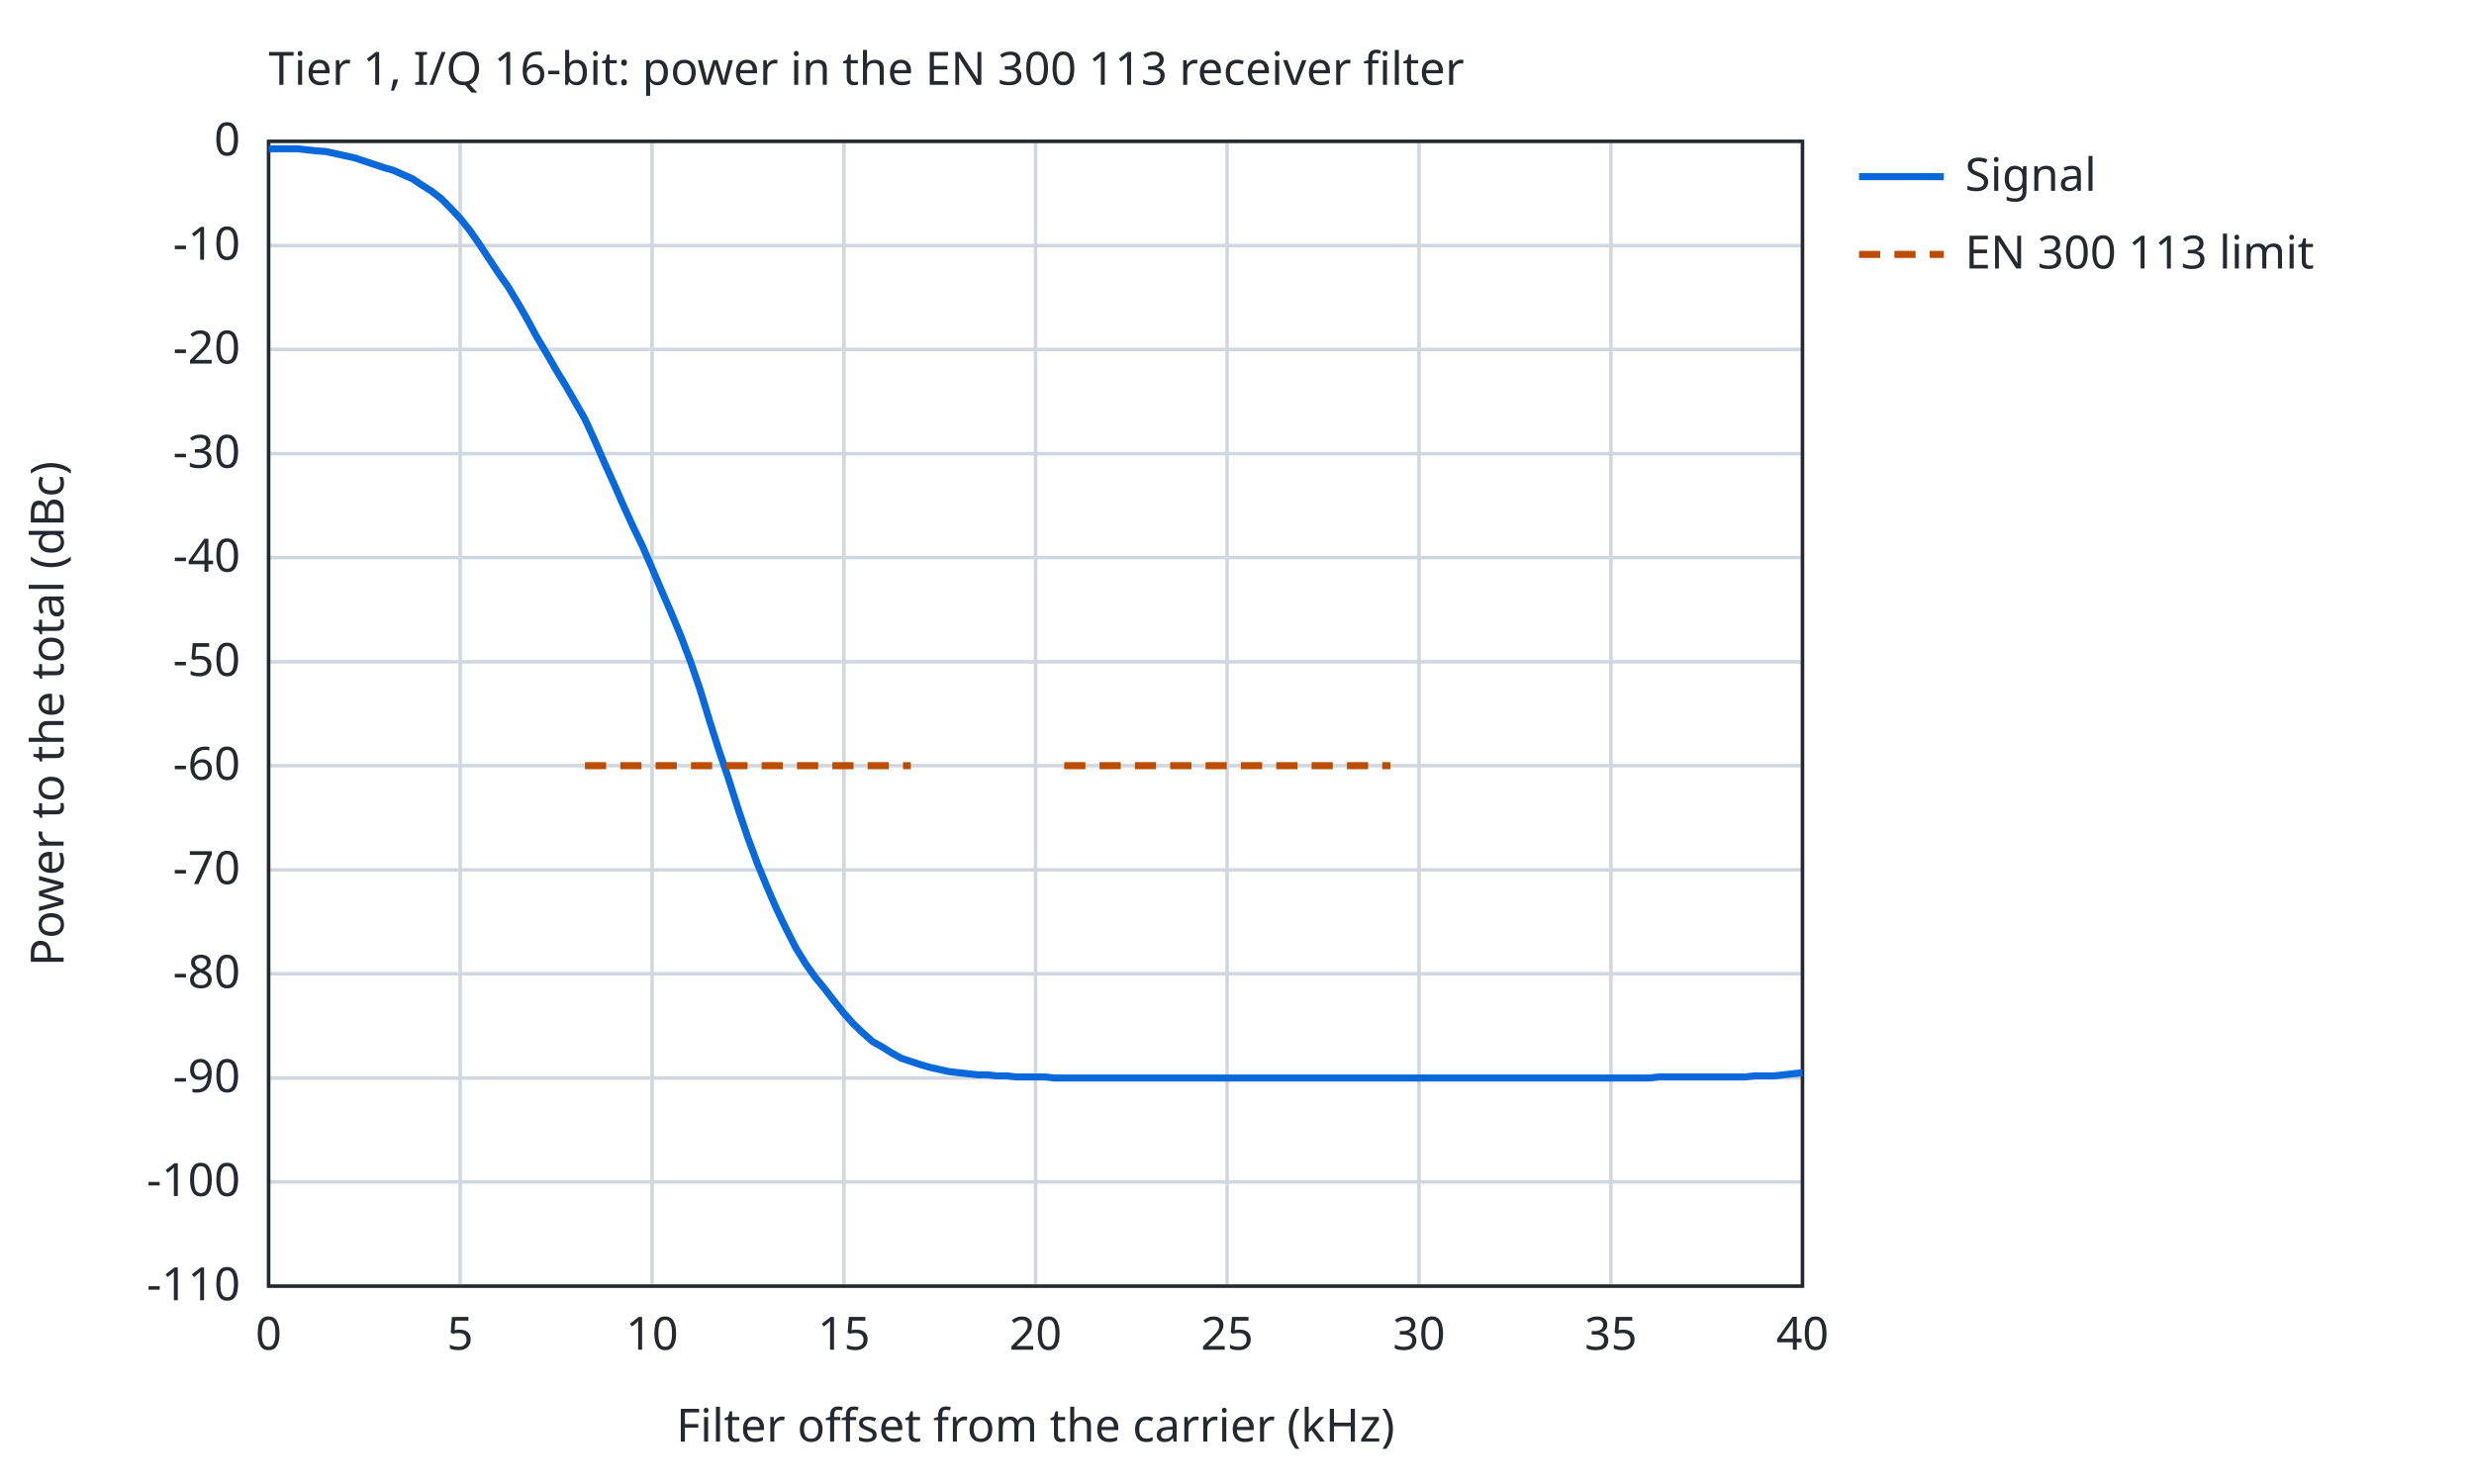
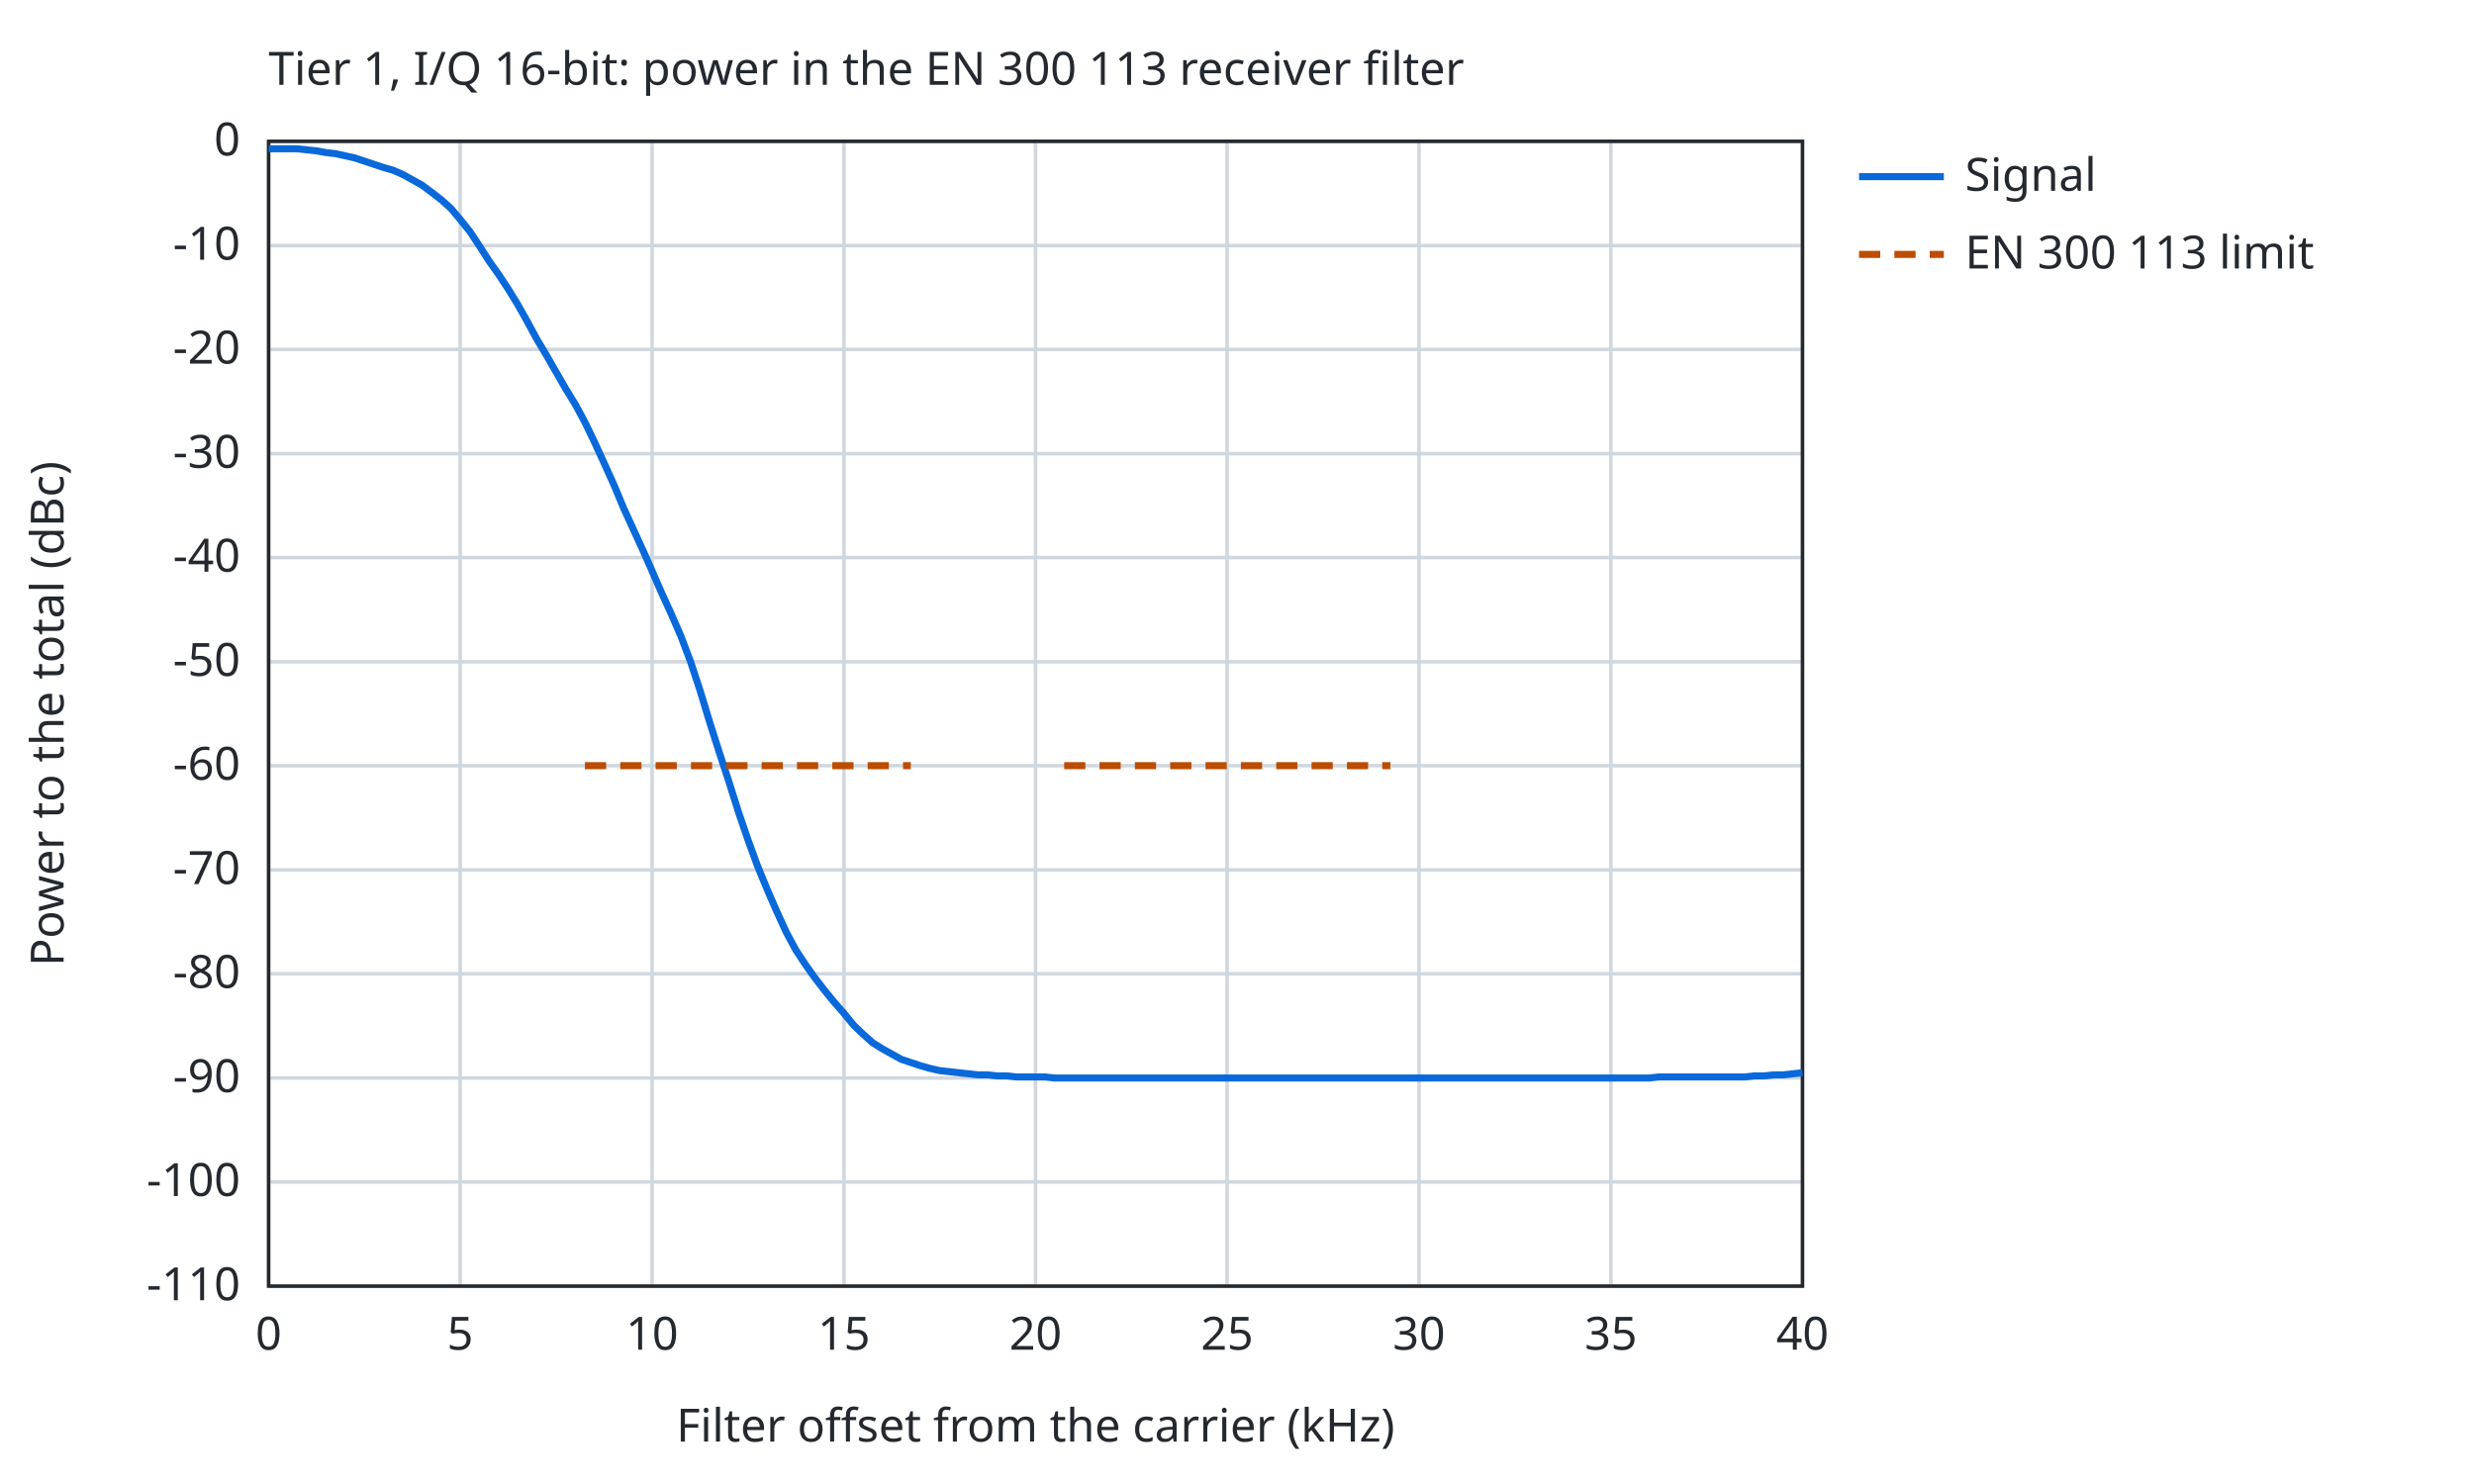
<svg xmlns="http://www.w3.org/2000/svg" width="700" height="420" viewBox="0 0 700 420">
  <style>text{font-family:sans-serif;font-size:13px;fill:#24292f}.bg{fill:#ffffff}.ax{stroke:#24292f;stroke-width:1;fill:none}.gr{stroke:#d0d7de;stroke-width:1}.mi{stroke:#eaeef2;stroke-width:1}.r0{stroke:#6e7781}.r1{stroke:#bc4c00}.r2{stroke:#8250df}.r3{stroke:#1a7f37}.r4{stroke:#9a6700}.s1{stroke:#cf222e}.s2{stroke:#0969da}.s3{stroke:#1a7f37}.s4{stroke:#9a6700}.f1{fill:#cf222e}.f2{fill:#0969da}.f3{fill:#1a7f37}.f4{fill:#9a6700}.l{fill:none;stroke-width:2}.p{fill:none;stroke-width:1.5}.e{fill:none;stroke-width:1;stroke-opacity:.25}@media (prefers-color-scheme:dark){text{fill:#e6edf3}.bg{fill:#0d1117}.ax{stroke:#8b949e}.gr{stroke:#30363d}.mi{stroke:#21262d}.r0{stroke:#8b949e}.r1{stroke:#f0883e}.r2{stroke:#d2a8ff}.r3{stroke:#3fb950}.r4{stroke:#d29922}.s1{stroke:#ff7b72}.s2{stroke:#58a6ff}.s3{stroke:#3fb950}.s4{stroke:#d29922}.f1{fill:#ff7b72}.f2{fill:#58a6ff}.f3{fill:#3fb950}.f4{fill:#d29922}}</style>
  <rect class="bg" width="100%" height="100%" />
  <text x="76.0" y="24">Tier 1, I/Q 16-bit: power in the EN 300 113 receiver filter</text>
  <line class="gr" x1="76.0" y1="364.0" x2="76.0" y2="40.0" />
  <text x="76.0" y="382.0" text-anchor="middle">0</text>
  <line class="gr" x1="130.2" y1="364.0" x2="130.2" y2="40.0" />
  <text x="130.2" y="382.0" text-anchor="middle">5</text>
  <line class="gr" x1="184.5" y1="364.0" x2="184.5" y2="40.0" />
  <text x="184.5" y="382.0" text-anchor="middle">10</text>
  <line class="gr" x1="238.8" y1="364.0" x2="238.8" y2="40.0" />
  <text x="238.8" y="382.0" text-anchor="middle">15</text>
  <line class="gr" x1="293.0" y1="364.0" x2="293.0" y2="40.0" />
  <text x="293.0" y="382.0" text-anchor="middle">20</text>
  <line class="gr" x1="347.2" y1="364.0" x2="347.2" y2="40.0" />
  <text x="347.2" y="382.0" text-anchor="middle">25</text>
  <line class="gr" x1="401.5" y1="364.0" x2="401.5" y2="40.0" />
  <text x="401.5" y="382.0" text-anchor="middle">30</text>
  <line class="gr" x1="455.8" y1="364.0" x2="455.8" y2="40.0" />
  <text x="455.8" y="382.0" text-anchor="middle">35</text>
  <line class="gr" x1="510.0" y1="364.0" x2="510.0" y2="40.0" />
  <text x="510.0" y="382.0" text-anchor="middle">40</text>
  <line class="gr" x1="76.0" y1="364.0" x2="510.0" y2="364.0" />
  <text x="68.0" y="368.0" text-anchor="end">-110</text>
  <line class="gr" x1="76.0" y1="334.5" x2="510.0" y2="334.5" />
  <text x="68.0" y="338.5" text-anchor="end">-100</text>
  <line class="gr" x1="76.0" y1="305.1" x2="510.0" y2="305.1" />
  <text x="68.0" y="309.1" text-anchor="end">-90</text>
  <line class="gr" x1="76.0" y1="275.6" x2="510.0" y2="275.6" />
  <text x="68.0" y="279.6" text-anchor="end">-80</text>
  <line class="gr" x1="76.0" y1="246.2" x2="510.0" y2="246.2" />
  <text x="68.0" y="250.2" text-anchor="end">-70</text>
  <line class="gr" x1="76.0" y1="216.7" x2="510.0" y2="216.7" />
  <text x="68.0" y="220.7" text-anchor="end">-60</text>
  <line class="gr" x1="76.0" y1="187.3" x2="510.0" y2="187.3" />
  <text x="68.0" y="191.3" text-anchor="end">-50</text>
  <line class="gr" x1="76.0" y1="157.8" x2="510.0" y2="157.8" />
  <text x="68.0" y="161.8" text-anchor="end">-40</text>
  <line class="gr" x1="76.0" y1="128.4" x2="510.0" y2="128.4" />
  <text x="68.0" y="132.4" text-anchor="end">-30</text>
  <line class="gr" x1="76.0" y1="98.9" x2="510.0" y2="98.9" />
  <text x="68.0" y="102.9" text-anchor="end">-20</text>
  <line class="gr" x1="76.0" y1="69.5" x2="510.0" y2="69.5" />
  <text x="68.0" y="73.5" text-anchor="end">-10</text>
  <line class="gr" x1="76.0" y1="40.0" x2="510.0" y2="40.0" />
  <text x="68.0" y="44.0" text-anchor="end">0</text>
  <rect class="ax" x="76.0" y="40.0" width="434.0" height="324.0" />
  <text x="293.0" y="408.0" text-anchor="middle">Filter offset from the carrier (kHz)</text>
  <text x="18" y="202.0" text-anchor="middle" transform="rotate(-90 18 202.0)">Power to the total (dBc)</text>
-   <path class="l s2" d="M76.0,42.1 L78.7,42.1 L81.4,42.1 L84.1,42.1 L86.8,42.4 L89.6,42.7 L92.3,42.9 L95.0,43.5 L97.7,44.1 L100.4,44.7 L103.1,45.6 L105.8,46.5 L108.5,47.4 L111.3,48.2 L114.0,49.4 L116.7,50.6 L119.4,52.4 L122.1,54.1 L124.8,56.2 L127.5,58.9 L130.2,61.8 L133.0,65.3 L135.7,69.2 L138.4,73.3 L141.1,77.4 L143.8,81.2 L146.5,85.7 L149.2,90.4 L151.9,95.4 L154.7,100.1 L157.4,104.8 L160.1,109.2 L162.8,113.9 L165.5,118.6 L168.2,124.5 L170.9,130.7 L173.7,136.9 L176.4,143.1 L179.1,149.0 L181.8,154.6 L184.5,160.8 L187.2,167.2 L189.9,173.4 L192.6,179.9 L195.4,187.3 L198.1,195.2 L200.8,204.1 L203.5,212.6 L206.2,220.6 L208.9,229.1 L211.6,237.1 L214.3,244.4 L217.1,251.2 L219.8,257.4 L222.5,263.0 L225.2,268.3 L227.9,272.7 L230.6,276.5 L233.3,279.8 L236.0,283.3 L238.8,286.8 L241.5,289.8 L244.2,292.4 L246.9,294.8 L249.6,296.3 L252.3,298.0 L255.0,299.5 L257.7,300.4 L260.4,301.3 L263.2,302.1 L265.9,302.7 L268.6,303.3 L271.3,303.6 L274.0,303.9 L276.7,304.2 L279.4,304.2 L282.1,304.5 L284.9,304.5 L287.6,304.8 L290.3,304.8 L293.0,304.8 L295.7,304.8 L298.4,305.1 L301.1,305.1 L303.9,305.1 L306.6,305.1 L309.3,305.1 L312.0,305.1 L314.7,305.1 L317.4,305.1 L320.1,305.1 L322.8,305.1 L325.5,305.1 L328.3,305.1 L331.0,305.1 L333.7,305.1 L336.4,305.1 L339.1,305.1 L341.8,305.1 L344.5,305.1 L347.2,305.1 L350.0,305.1 L352.7,305.1 L355.4,305.1 L358.1,305.1 L360.8,305.1 L363.5,305.1 L366.2,305.1 L369.0,305.1 L371.7,305.1 L374.4,305.1 L377.1,305.1 L379.8,305.1 L382.5,305.1 L385.2,305.1 L387.9,305.1 L390.6,305.1 L393.4,305.1 L396.1,305.1 L398.8,305.1 L401.5,305.1 L404.2,305.1 L406.9,305.1 L409.6,305.1 L412.4,305.1 L415.1,305.1 L417.8,305.1 L420.5,305.1 L423.2,305.1 L425.9,305.1 L428.6,305.1 L431.3,305.1 L434.0,305.1 L436.8,305.1 L439.5,305.1 L442.2,305.1 L444.9,305.1 L447.6,305.1 L450.3,305.1 L453.0,305.1 L455.8,305.1 L458.5,305.1 L461.2,305.1 L463.9,305.1 L466.6,305.1 L469.3,304.8 L472.0,304.8 L474.7,304.8 L477.5,304.8 L480.2,304.8 L482.9,304.8 L485.6,304.8 L488.3,304.8 L491.0,304.8 L493.7,304.8 L496.4,304.5 L499.1,304.5 L501.9,304.5 L504.6,304.2 L507.3,303.9 L510.0,303.6" />
+   <path class="l s2" d="M76.0,42.1 L78.7,42.1 L81.4,42.1 L84.1,42.1 L86.8,42.4 L89.6,42.7 L92.3,43.2 L95.0,43.5 L97.7,44.1 L100.4,44.7 L103.1,45.6 L105.8,46.5 L108.5,47.4 L111.3,48.2 L114.0,49.4 L116.7,50.9 L119.4,52.4 L122.1,54.4 L124.8,56.5 L127.5,58.9 L130.2,62.1 L133.0,65.6 L135.7,69.7 L138.4,73.9 L141.1,77.7 L143.8,81.8 L146.5,86.2 L149.2,91.0 L151.9,96.0 L154.7,100.7 L157.4,105.4 L160.1,110.1 L162.8,114.5 L165.5,119.5 L168.2,125.1 L170.9,131.0 L173.7,137.2 L176.4,143.7 L179.1,149.6 L181.8,155.5 L184.5,161.6 L187.2,167.8 L189.9,173.7 L192.6,179.9 L195.4,187.3 L198.1,195.5 L200.8,204.4 L203.5,212.9 L206.2,221.1 L208.9,229.7 L211.6,237.6 L214.3,245.0 L217.1,251.8 L219.8,258.0 L222.5,263.9 L225.2,268.9 L227.9,273.0 L230.6,276.8 L233.3,280.3 L236.0,283.6 L238.8,286.8 L241.5,290.1 L244.2,292.7 L246.9,295.1 L249.6,296.8 L252.3,298.3 L255.0,299.8 L257.7,300.7 L260.4,301.6 L263.2,302.4 L265.9,303.0 L268.6,303.3 L271.3,303.6 L274.0,303.9 L276.7,304.2 L279.4,304.2 L282.1,304.5 L284.9,304.5 L287.6,304.8 L290.3,304.8 L293.0,304.8 L295.7,304.8 L298.4,305.1 L301.1,305.1 L303.9,305.1 L306.6,305.1 L309.3,305.1 L312.0,305.1 L314.7,305.1 L317.4,305.1 L320.1,305.1 L322.8,305.1 L325.5,305.1 L328.3,305.1 L331.0,305.1 L333.7,305.1 L336.4,305.1 L339.1,305.1 L341.8,305.1 L344.5,305.1 L347.2,305.1 L350.0,305.1 L352.7,305.1 L355.4,305.1 L358.1,305.1 L360.8,305.1 L363.5,305.1 L366.2,305.1 L369.0,305.1 L371.7,305.1 L374.4,305.1 L377.1,305.1 L379.8,305.1 L382.5,305.1 L385.2,305.1 L387.9,305.1 L390.6,305.1 L393.4,305.1 L396.1,305.1 L398.8,305.1 L401.5,305.1 L404.2,305.1 L406.9,305.1 L409.6,305.1 L412.4,305.1 L415.1,305.1 L417.8,305.1 L420.5,305.1 L423.2,305.1 L425.9,305.1 L428.6,305.1 L431.3,305.1 L434.0,305.1 L436.8,305.1 L439.5,305.1 L442.2,305.1 L444.9,305.1 L447.6,305.1 L450.3,305.1 L453.0,305.1 L455.8,305.1 L458.5,305.1 L461.2,305.1 L463.9,305.1 L466.6,305.1 L469.3,304.8 L472.0,304.8 L474.7,304.8 L477.5,304.8 L480.2,304.8 L482.9,304.8 L485.6,304.8 L488.3,304.8 L491.0,304.8 L493.7,304.8 L496.4,304.5 L499.1,304.5 L501.9,304.2 L504.6,304.2 L507.3,303.9 L510.0,303.6" />
  <line class="l s2" x1="526.0" y1="50.0" x2="550.0" y2="50.0" />
  <text x="556.0" y="54.0">Signal</text>
  <path class="l r1" stroke-dasharray="6 4" d="M165.5,216.7 L257.7,216.7" />
  <line class="l r1" stroke-dasharray="6 4" x1="526.0" y1="72.0" x2="550.0" y2="72.0" />
  <text x="556.0" y="76.0">EN 300 113 limit</text>
  <path class="l r1" stroke-dasharray="6 4" d="M301.1,216.7 L393.4,216.7" />
</svg>
